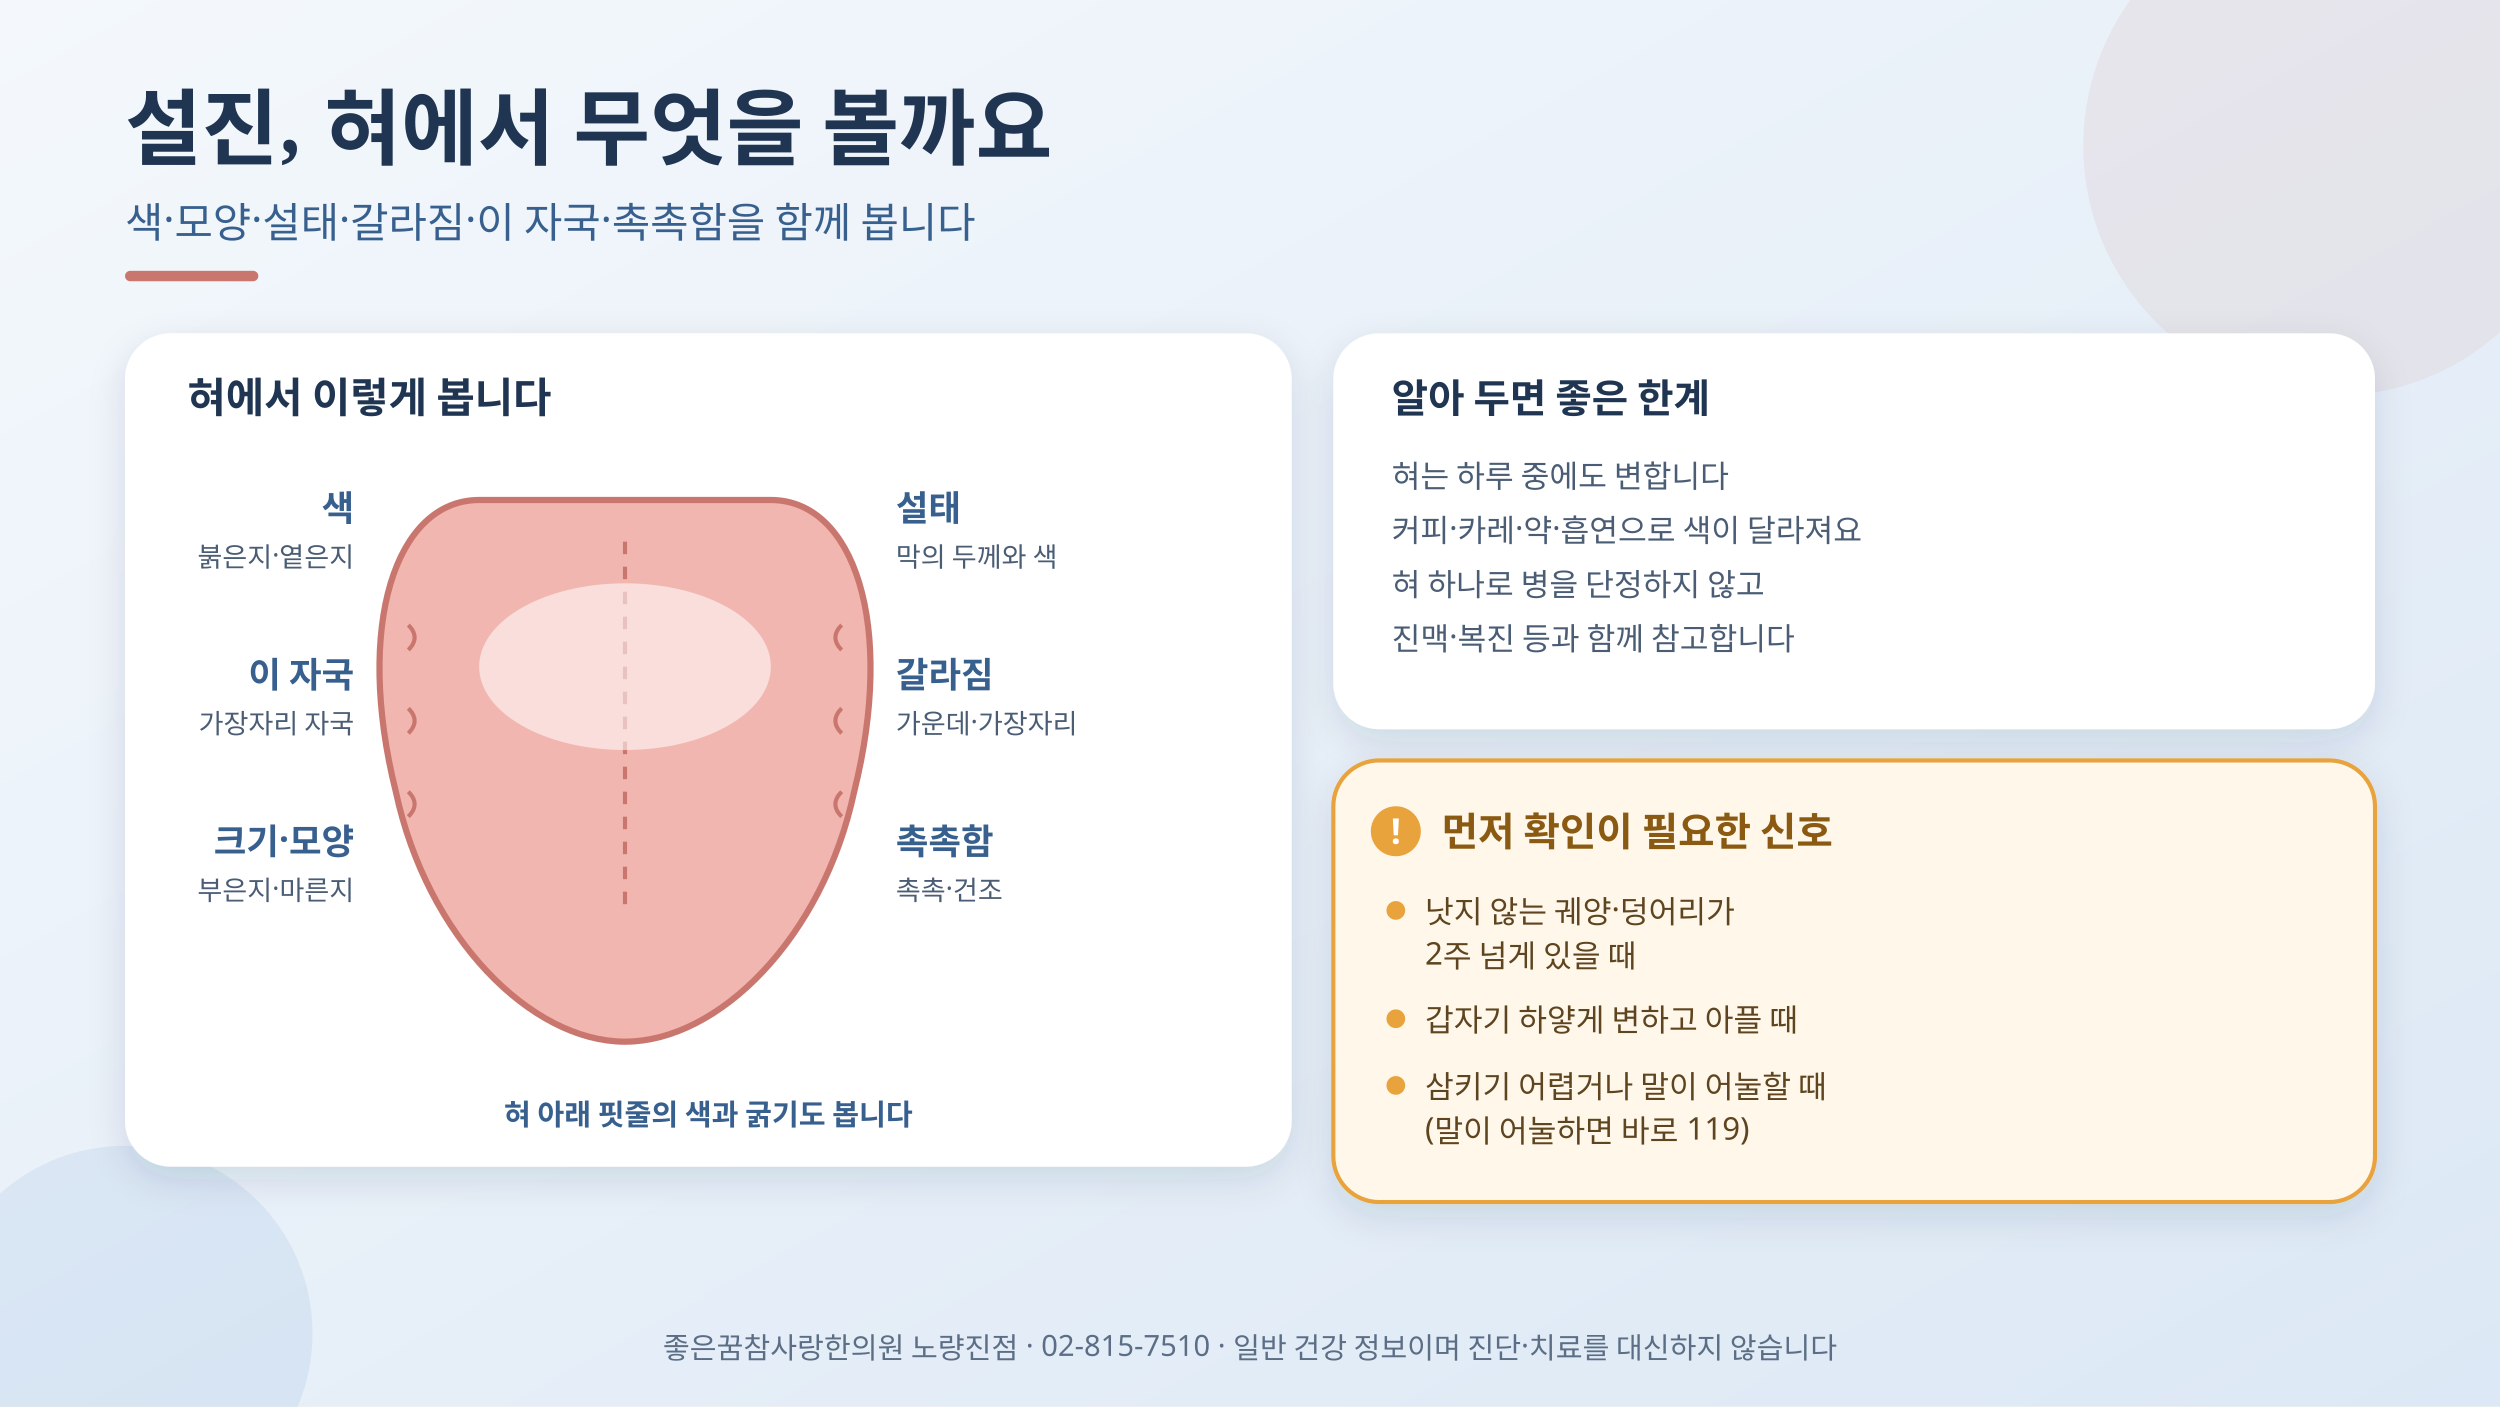
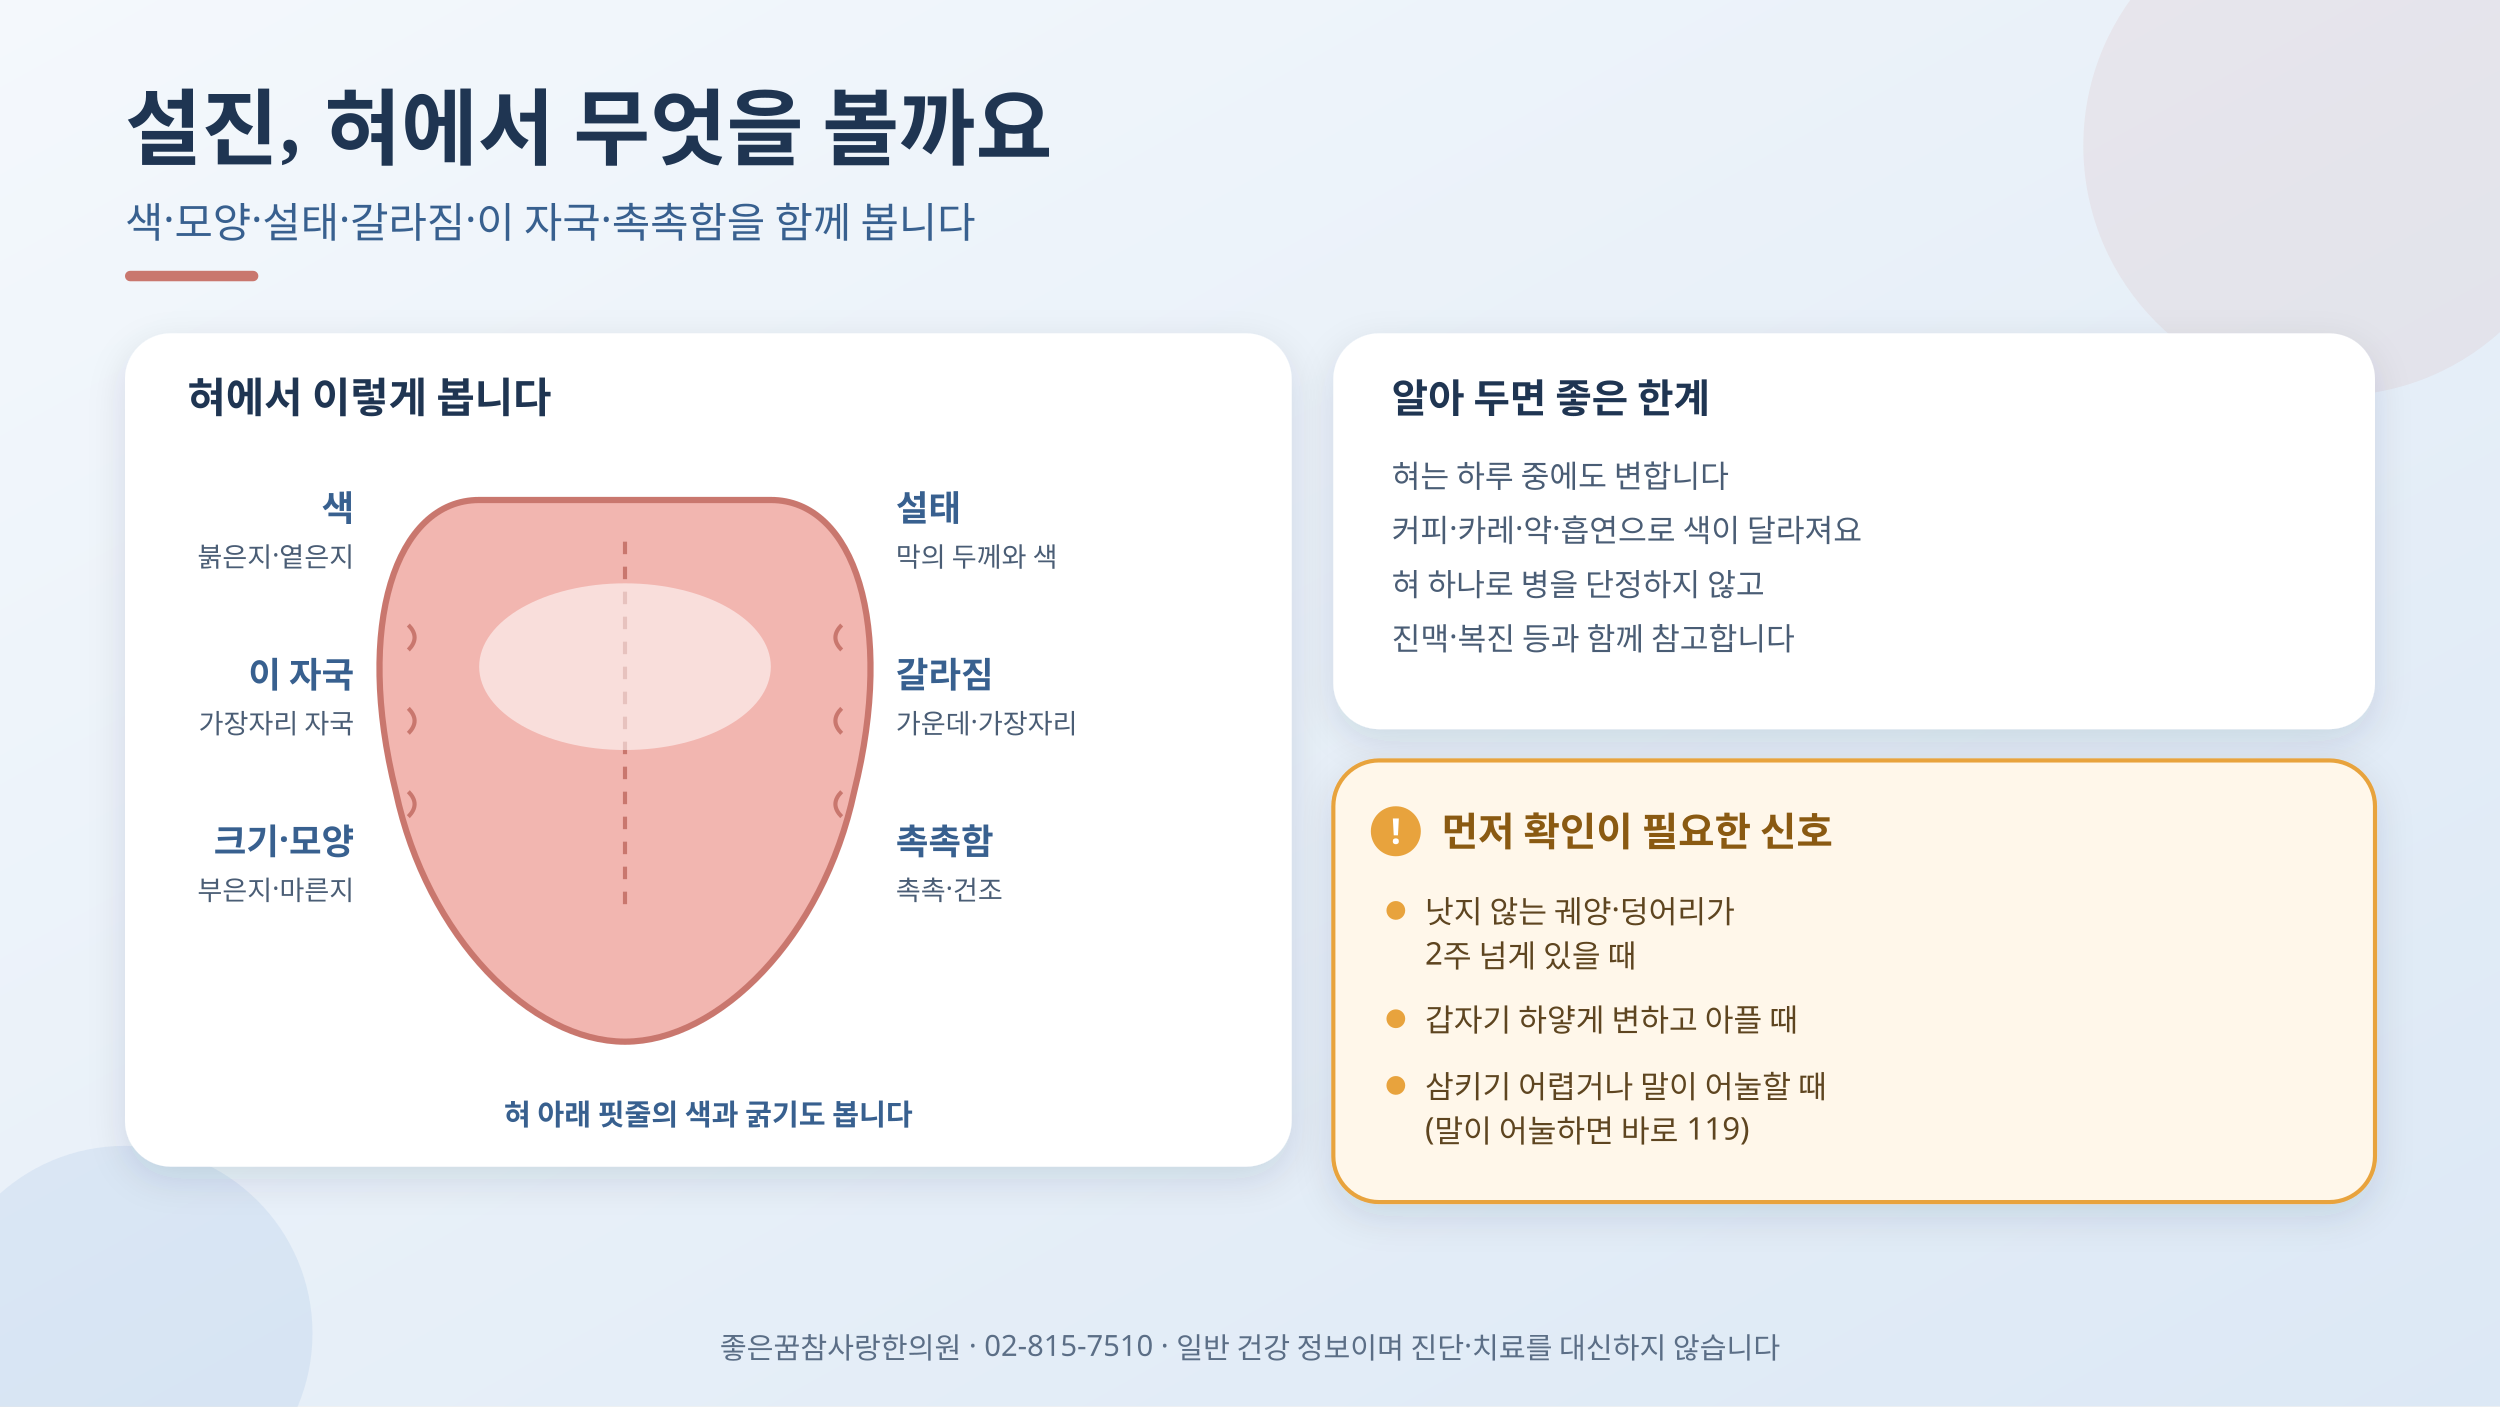
<svg xmlns="http://www.w3.org/2000/svg" viewBox="0 0 1200 675" width="1200" height="675">
  <defs>
    <linearGradient id="bg" x1="0" y1="0" x2="1" y2="1">
      <stop offset="0" stop-color="#F4F8FC" />
      <stop offset="1" stop-color="#DCE8F5" />
    </linearGradient>
    <filter id="sh" x="-10%" y="-10%" width="120%" height="130%">
      <feDropShadow dx="0" dy="6" stdDeviation="9" flood-color="#1F3552" flood-opacity="0.12" />
    </filter>
  </defs>
  <rect width="1200" height="675" fill="url(#bg)" />
  <circle cx="1120" cy="70" r="120" fill="#C9776E" opacity="0.10" />
  <circle cx="60" cy="640" r="90" fill="#90B2DD" opacity="0.18" />
  <text x="60" y="76" font-family="'Nanum Myeongjo','Noto Serif KR','Malgun Gothic',serif" font-size="40" font-weight="800" fill="#1F3552" text-anchor="start">
    <tspan x="60" dy="0">설진, 혀에서 무엇을 볼까요</tspan>
  </text>
  <text x="60" y="114" font-family="'Noto Sans KR','Malgun Gothic','Apple SD Gothic Neo',sans-serif" font-size="20" font-weight="400" fill="#38608F" text-anchor="start">
    <tspan x="60" dy="0">색·모양·설태·갈라짐·이 자국·촉촉함을 함께 봅니다</tspan>
  </text>
  <rect x="60" y="130" width="64" height="5" rx="2.5" fill="#C9776E" />
  <rect x="60" y="160" width="560" height="400" rx="22" fill="#FFFFFF" filter="url(#sh)" />
  <text x="90" y="198" font-family="'Noto Sans KR','Malgun Gothic','Apple SD Gothic Neo',sans-serif" font-size="20" font-weight="800" fill="#1F3552" text-anchor="start">
    <tspan x="90" dy="0">혀에서 이렇게 봅니다</tspan>
  </text>
  <path d="M230 240 C 190 240, 170 300, 190 380 C 205 450, 255 500, 300 500 C 345 500, 395 450, 410 380 C 430 300, 410 240, 370 240 Z" fill="#F2B6B0" stroke="#C9776E" stroke-width="3" />
  <path d="M300 260 L300 440" stroke="#C9776E" stroke-width="2" stroke-dasharray="6 6" />
  <ellipse cx="300" cy="320" rx="70" ry="40" fill="#FFFFFF" opacity="0.55" />
  <path d="M196 300 q6 6 0 12" stroke="#C9776E" stroke-width="2" fill="none" />
  <path d="M404 300 q-6 6 0 12" stroke="#C9776E" stroke-width="2" fill="none" />
  <path d="M196 340 q6 6 0 12" stroke="#C9776E" stroke-width="2" fill="none" />
  <path d="M404 340 q-6 6 0 12" stroke="#C9776E" stroke-width="2" fill="none" />
  <path d="M196 380 q6 6 0 12" stroke="#C9776E" stroke-width="2" fill="none" />
  <path d="M404 380 q-6 6 0 12" stroke="#C9776E" stroke-width="2" fill="none" />
  <text x="170" y="250" font-family="'Noto Sans KR','Malgun Gothic','Apple SD Gothic Neo',sans-serif" font-size="17" font-weight="800" fill="#38608F" text-anchor="end">
    <tspan x="170" dy="0">색</tspan>
  </text>
  <text x="170" y="272" font-family="'Noto Sans KR','Malgun Gothic','Apple SD Gothic Neo',sans-serif" font-size="13" font-weight="400" fill="#4A5D75" text-anchor="end">
    <tspan x="170" dy="0">붉은지·옅은지</tspan>
  </text>
  <text x="430" y="250" font-family="'Noto Sans KR','Malgun Gothic','Apple SD Gothic Neo',sans-serif" font-size="17" font-weight="800" fill="#38608F" text-anchor="start">
    <tspan x="430" dy="0">설태</tspan>
  </text>
  <text x="430" y="272" font-family="'Noto Sans KR','Malgun Gothic','Apple SD Gothic Neo',sans-serif" font-size="13" font-weight="400" fill="#4A5D75" text-anchor="start">
    <tspan x="430" dy="0">막의 두께와 색</tspan>
  </text>
  <text x="430" y="330" font-family="'Noto Sans KR','Malgun Gothic','Apple SD Gothic Neo',sans-serif" font-size="17" font-weight="800" fill="#38608F" text-anchor="start">
    <tspan x="430" dy="0">갈라짐</tspan>
  </text>
  <text x="430" y="352" font-family="'Noto Sans KR','Malgun Gothic','Apple SD Gothic Neo',sans-serif" font-size="13" font-weight="400" fill="#4A5D75" text-anchor="start">
    <tspan x="430" dy="0">가운데·가장자리</tspan>
  </text>
  <text x="170" y="330" font-family="'Noto Sans KR','Malgun Gothic','Apple SD Gothic Neo',sans-serif" font-size="17" font-weight="800" fill="#38608F" text-anchor="end">
    <tspan x="170" dy="0">이 자국</tspan>
  </text>
  <text x="170" y="352" font-family="'Noto Sans KR','Malgun Gothic','Apple SD Gothic Neo',sans-serif" font-size="13" font-weight="400" fill="#4A5D75" text-anchor="end">
    <tspan x="170" dy="0">가장자리 자국</tspan>
  </text>
  <text x="430" y="410" font-family="'Noto Sans KR','Malgun Gothic','Apple SD Gothic Neo',sans-serif" font-size="17" font-weight="800" fill="#38608F" text-anchor="start">
    <tspan x="430" dy="0">촉촉함</tspan>
  </text>
  <text x="430" y="432" font-family="'Noto Sans KR','Malgun Gothic','Apple SD Gothic Neo',sans-serif" font-size="13" font-weight="400" fill="#4A5D75" text-anchor="start">
    <tspan x="430" dy="0">촉촉·건조</tspan>
  </text>
  <text x="170" y="410" font-family="'Noto Sans KR','Malgun Gothic','Apple SD Gothic Neo',sans-serif" font-size="17" font-weight="800" fill="#38608F" text-anchor="end">
    <tspan x="170" dy="0">크기·모양</tspan>
  </text>
  <text x="170" y="432" font-family="'Noto Sans KR','Malgun Gothic','Apple SD Gothic Neo',sans-serif" font-size="13" font-weight="400" fill="#4A5D75" text-anchor="end">
    <tspan x="170" dy="0">부은지·마른지</tspan>
  </text>
  <text x="340" y="540" font-family="'Noto Sans KR','Malgun Gothic','Apple SD Gothic Neo',sans-serif" font-size="14" font-weight="600" fill="#38608F" text-anchor="middle">
    <tspan x="340" dy="0">혀 아래 핏줄의 색과 굵기도 봅니다</tspan>
  </text>
  <rect x="640" y="160" width="500" height="190" rx="22" fill="#FFFFFF" filter="url(#sh)" />
  <text x="668" y="198" font-family="'Noto Sans KR','Malgun Gothic','Apple SD Gothic Neo',sans-serif" font-size="19" font-weight="800" fill="#1F3552" text-anchor="start">
    <tspan x="668" dy="0">알아 두면 좋은 한계</tspan>
  </text>
  <text x="668" y="234" font-family="'Noto Sans KR','Malgun Gothic','Apple SD Gothic Neo',sans-serif" font-size="15" font-weight="500" fill="#4A5D75" text-anchor="start">
    <tspan x="668" dy="0">혀는 하루 중에도 변합니다</tspan>
    <tspan x="668" dy="26">커피·카레·약·흡연으로 색이 달라져요</tspan>
    <tspan x="668" dy="26">혀 하나로 병을 단정하지 않고</tspan>
    <tspan x="668" dy="26">진맥·복진 등과 함께 참고합니다</tspan>
  </text>
  <rect x="640" y="365" width="500" height="212" rx="22" fill="#FFF7EA" stroke="#E8A33D" stroke-width="2" filter="url(#sh)" />
  <circle cx="670" cy="399" r="12" fill="#E8A33D" />
  <text x="670" y="405" font-family="'Noto Sans KR','Malgun Gothic','Apple SD Gothic Neo',sans-serif" font-size="17" font-weight="800" fill="#FFFFFF" text-anchor="middle">
    <tspan x="670" dy="0">!</tspan>
  </text>
  <text x="692" y="406" font-family="'Noto Sans KR','Malgun Gothic','Apple SD Gothic Neo',sans-serif" font-size="19" font-weight="800" fill="#8A5A12" text-anchor="start">
    <tspan x="692" dy="0">먼저 확인이 필요한 신호</tspan>
  </text>
  <circle cx="670" cy="437" r="4.5" fill="#E8A33D" />
  <text x="684" y="443" font-family="'Noto Sans KR','Malgun Gothic','Apple SD Gothic Neo',sans-serif" font-size="15" font-weight="500" fill="#5E4520" text-anchor="start">
    <tspan x="684" dy="0">낫지 않는 궤양·덩어리가</tspan>
    <tspan x="684" dy="20">2주 넘게 있을 때</tspan>
  </text>
  <circle cx="670" cy="489" r="4.5" fill="#E8A33D" />
  <text x="684" y="495" font-family="'Noto Sans KR','Malgun Gothic','Apple SD Gothic Neo',sans-serif" font-size="15" font-weight="500" fill="#5E4520" text-anchor="start">
    <tspan x="684" dy="0">갑자기 하얗게 변하고 아플 때</tspan>
  </text>
  <circle cx="670" cy="521" r="4.5" fill="#E8A33D" />
  <text x="684" y="527" font-family="'Noto Sans KR','Malgun Gothic','Apple SD Gothic Neo',sans-serif" font-size="15" font-weight="500" fill="#5E4520" text-anchor="start">
    <tspan x="684" dy="0">삼키기 어렵거나 말이 어눌할 때</tspan>
    <tspan x="684" dy="20">(말이 어눌하면 바로 119)</tspan>
  </text>
  <text x="600" y="652" font-family="'Noto Sans KR','Malgun Gothic','Apple SD Gothic Neo',sans-serif" font-size="14" font-weight="400" fill="#5B6E86" text-anchor="middle">
-     <tspan x="600" dy="0">좋은꿈참사랑한의원 노량진점 · 02-815-7510 · 일반 건강 정보이며 진단·치료를 대신하지 않습니다</tspan>
+     <tspan x="600" dy="0">좋은꿈참사랑한의원 · 02-815-7510 · 일반 건강 정보이며 진단·치료를 대신하지 않습니다</tspan>
  </text>
</svg>
